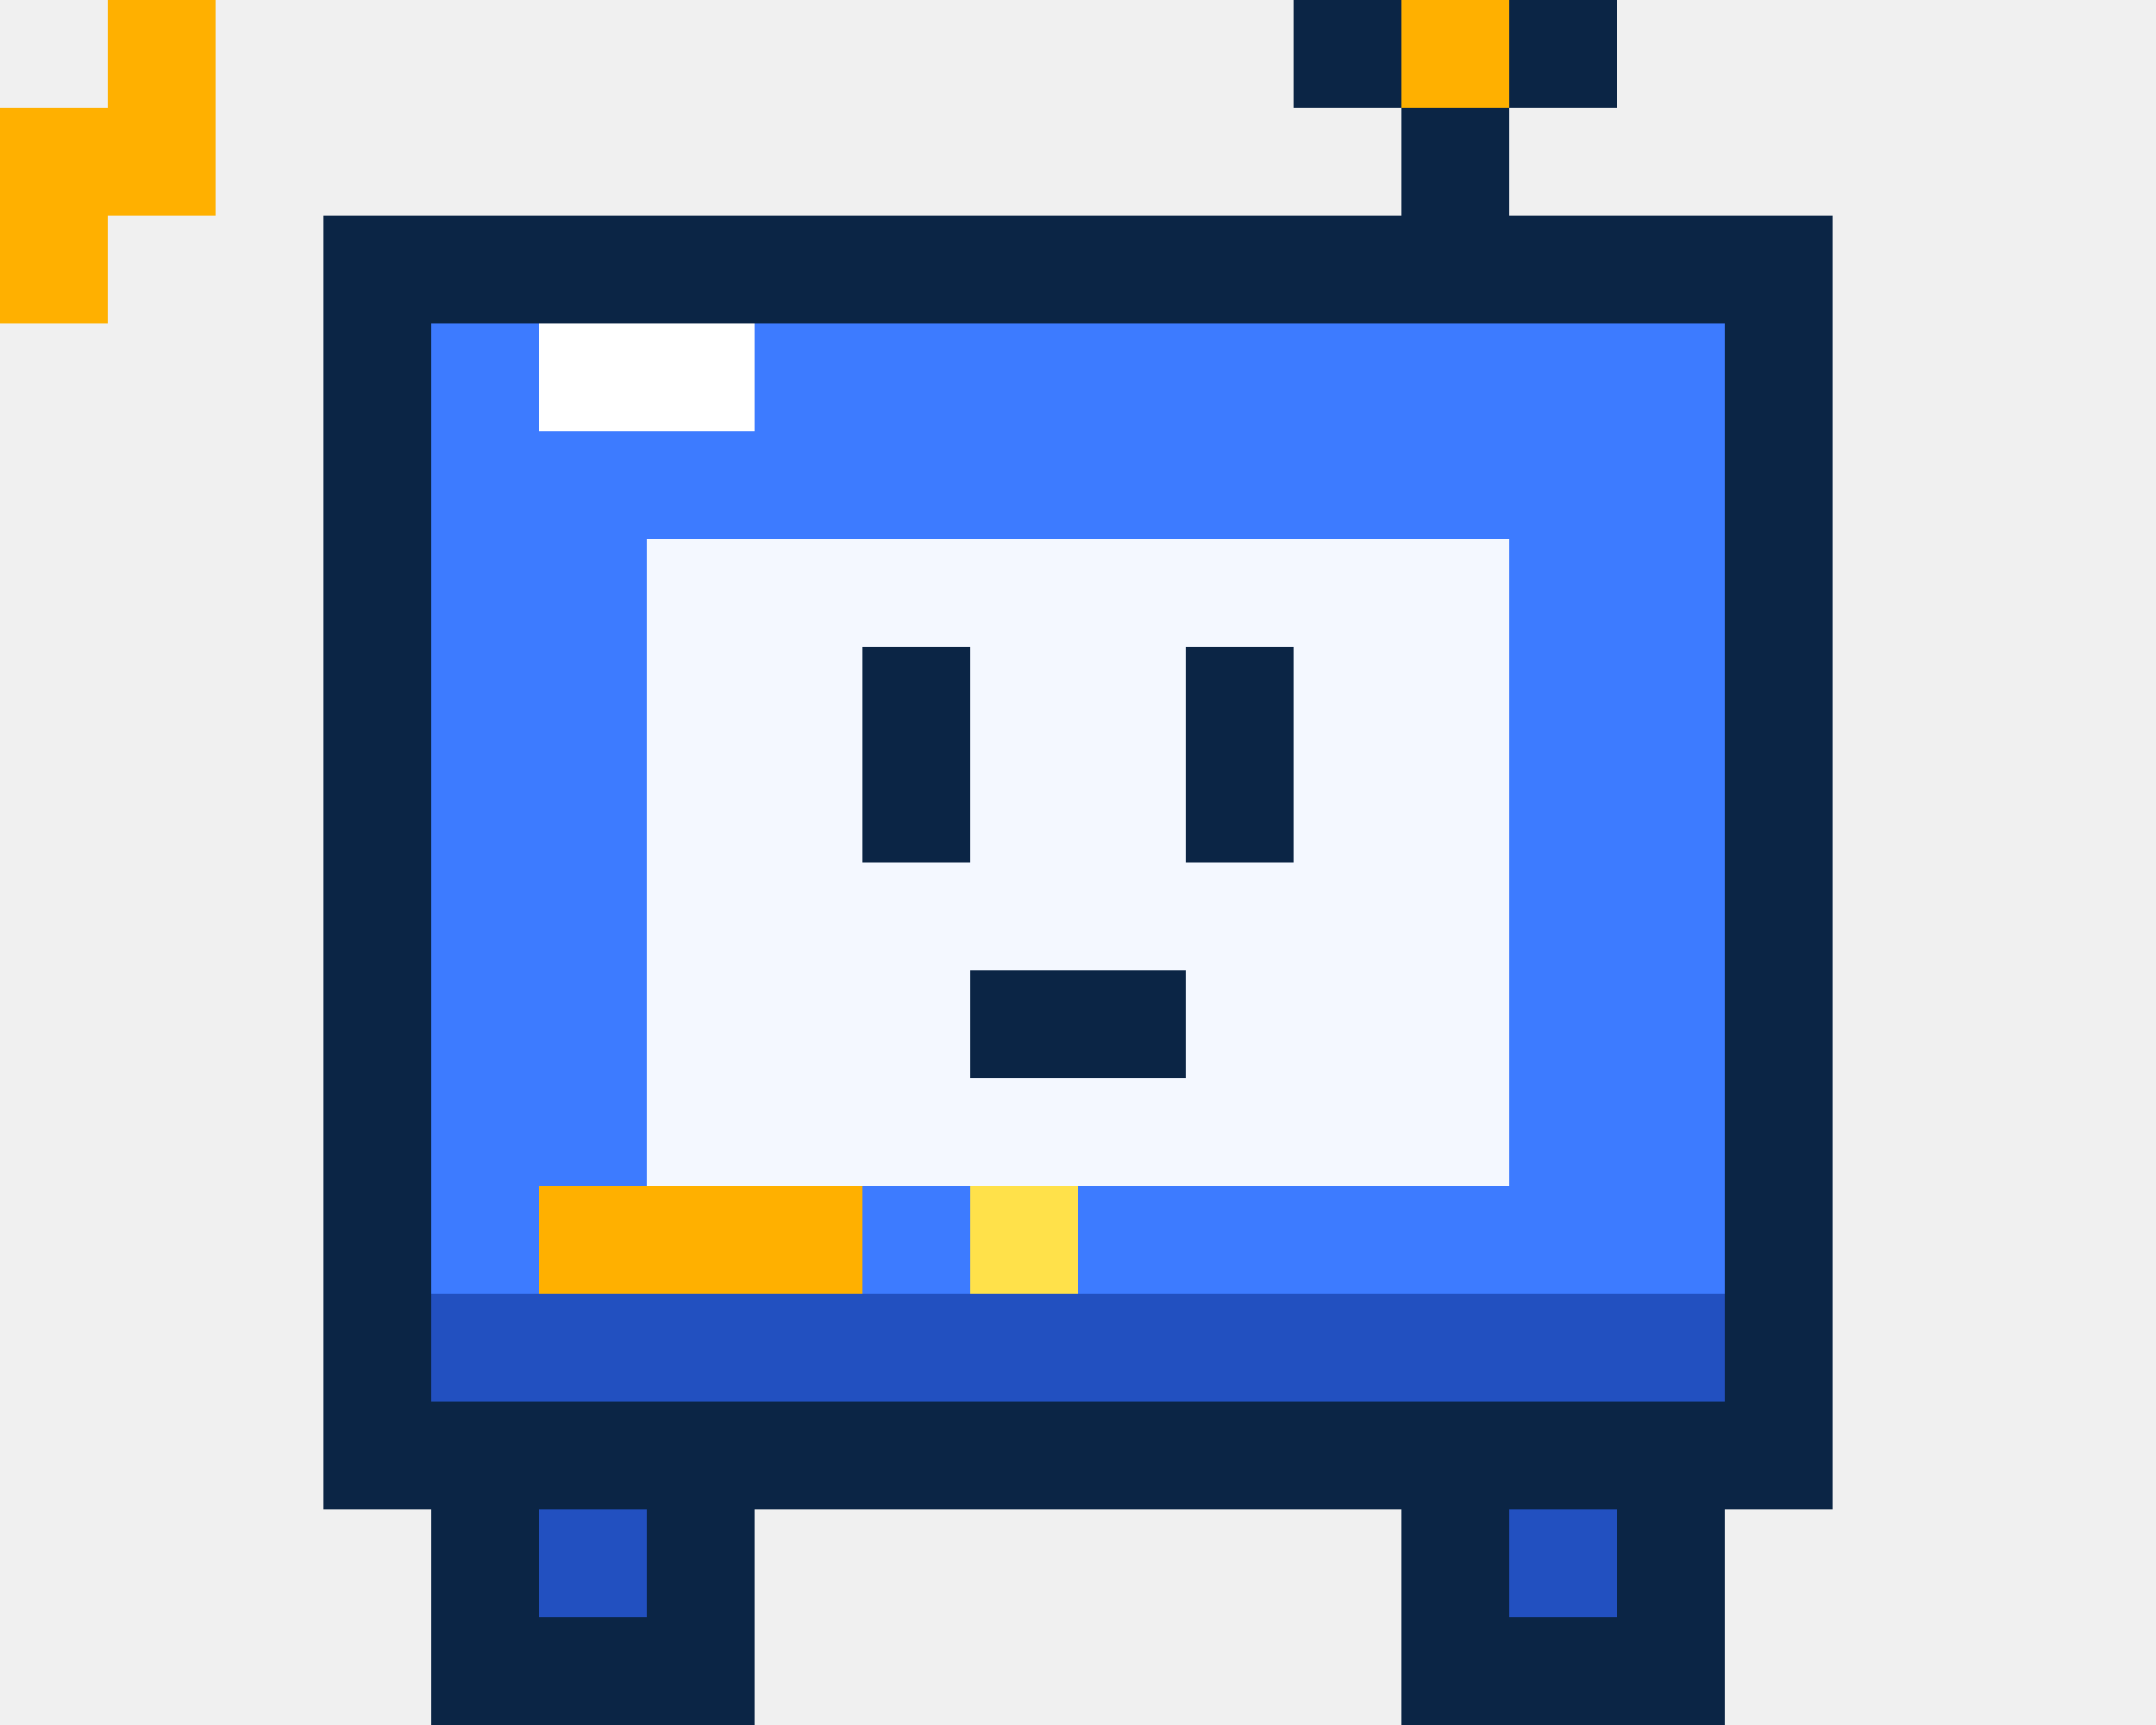
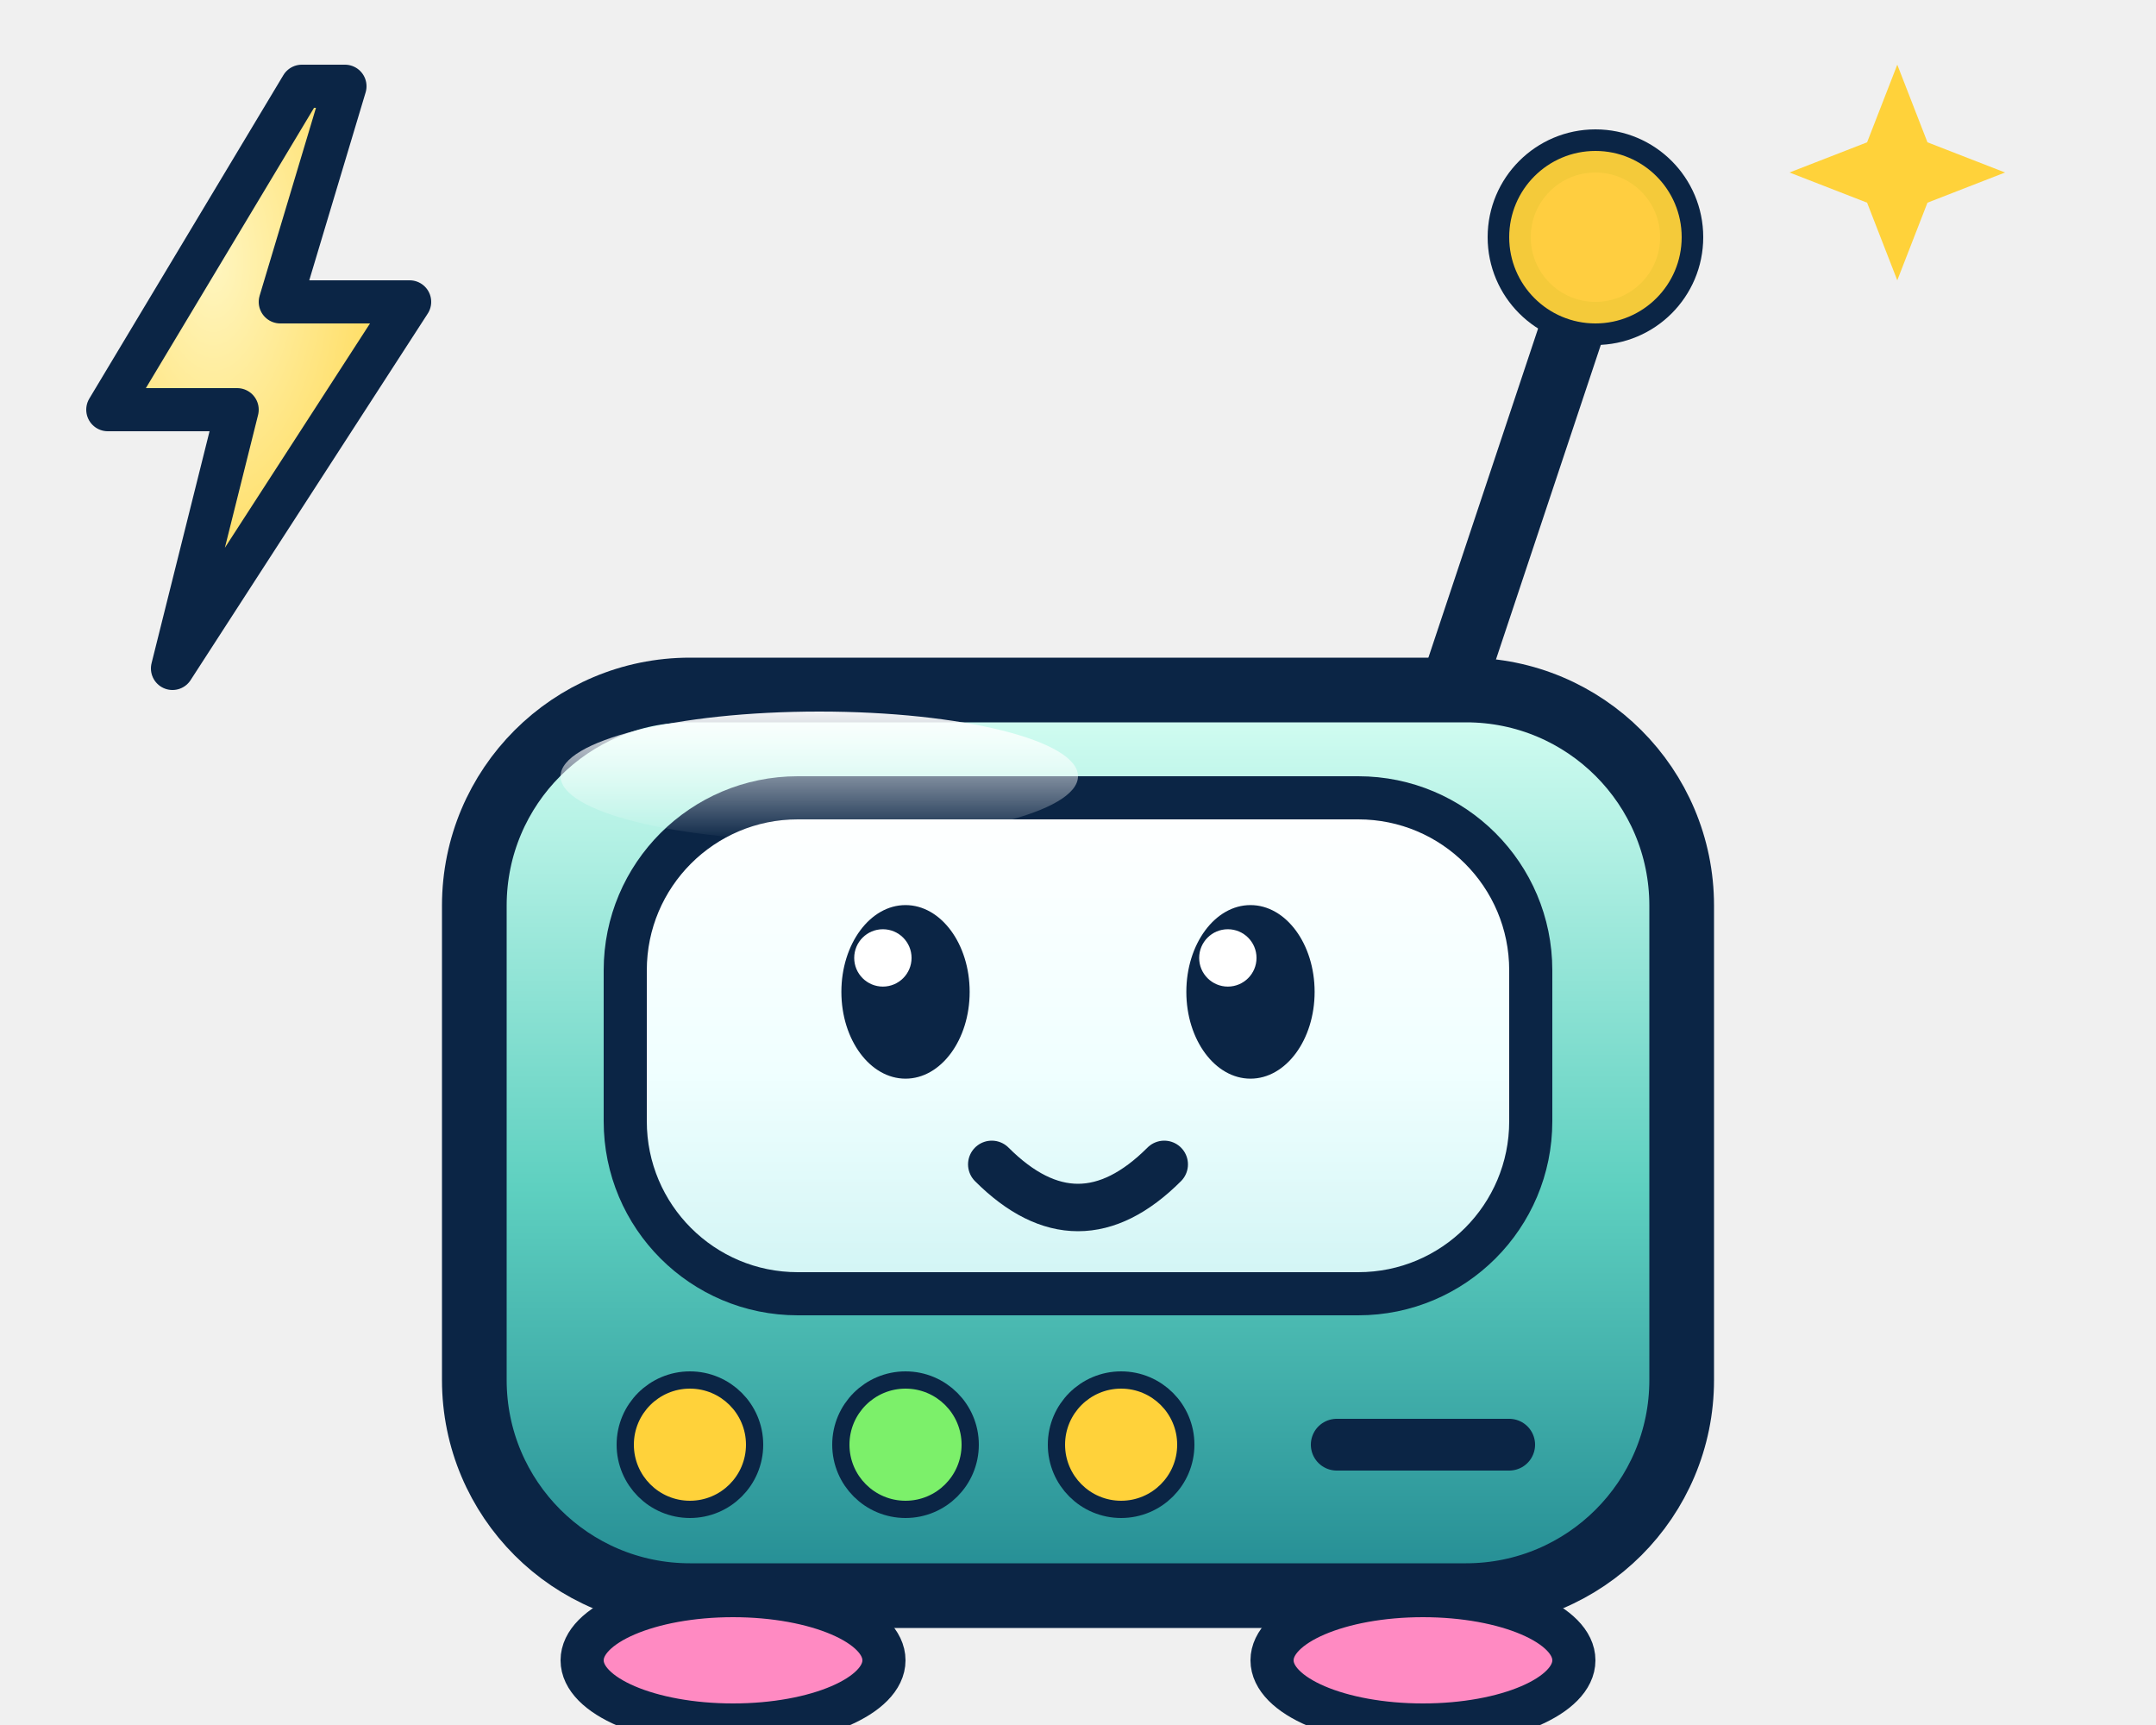
- <svg xmlns="http://www.w3.org/2000/svg" viewBox="0 0 20 16" width="160" height="128" shape-rendering="crispEdges">
-   <rect x="1" y="0" width="1" height="1" fill="#ffb000" />
-   <rect x="12" y="0" width="1" height="1" fill="#0b2545" />
-   <rect x="13" y="0" width="1" height="1" fill="#ffb000" />
-   <rect x="14" y="0" width="1" height="1" fill="#0b2545" />
-   <rect x="0" y="1" width="2" height="1" fill="#ffb000" />
-   <rect x="13" y="1" width="1" height="1" fill="#0b2545" />
-   <rect x="0" y="2" width="1" height="1" fill="#ffb000" />
-   <rect x="3" y="2" width="14" height="1" fill="#0b2545" />
-   <rect x="3" y="3" width="1" height="1" fill="#0b2545" />
-   <rect x="4" y="3" width="1" height="1" fill="#3d7bff" />
-   <rect x="5" y="3" width="2" height="1" fill="#ffffff" />
-   <rect x="7" y="3" width="9" height="1" fill="#3d7bff" />
-   <rect x="16" y="3" width="1" height="1" fill="#0b2545" />
-   <rect x="3" y="4" width="1" height="1" fill="#0b2545" />
-   <rect x="4" y="4" width="12" height="1" fill="#3d7bff" />
-   <rect x="16" y="4" width="1" height="1" fill="#0b2545" />
-   <rect x="3" y="5" width="1" height="1" fill="#0b2545" />
-   <rect x="4" y="5" width="2" height="1" fill="#3d7bff" />
-   <rect x="6" y="5" width="8" height="1" fill="#f4f8ff" />
-   <rect x="14" y="5" width="2" height="1" fill="#3d7bff" />
-   <rect x="16" y="5" width="1" height="1" fill="#0b2545" />
-   <rect x="3" y="6" width="1" height="1" fill="#0b2545" />
-   <rect x="4" y="6" width="2" height="1" fill="#3d7bff" />
-   <rect x="6" y="6" width="2" height="1" fill="#f4f8ff" />
-   <rect x="8" y="6" width="1" height="1" fill="#0b2545" />
-   <rect x="9" y="6" width="2" height="1" fill="#f4f8ff" />
-   <rect x="11" y="6" width="1" height="1" fill="#0b2545" />
-   <rect x="12" y="6" width="2" height="1" fill="#f4f8ff" />
-   <rect x="14" y="6" width="2" height="1" fill="#3d7bff" />
-   <rect x="16" y="6" width="1" height="1" fill="#0b2545" />
-   <rect x="3" y="7" width="1" height="1" fill="#0b2545" />
-   <rect x="4" y="7" width="2" height="1" fill="#3d7bff" />
-   <rect x="6" y="7" width="2" height="1" fill="#f4f8ff" />
-   <rect x="8" y="7" width="1" height="1" fill="#0b2545" />
-   <rect x="9" y="7" width="2" height="1" fill="#f4f8ff" />
-   <rect x="11" y="7" width="1" height="1" fill="#0b2545" />
-   <rect x="12" y="7" width="2" height="1" fill="#f4f8ff" />
-   <rect x="14" y="7" width="2" height="1" fill="#3d7bff" />
-   <rect x="16" y="7" width="1" height="1" fill="#0b2545" />
-   <rect x="3" y="8" width="1" height="1" fill="#0b2545" />
-   <rect x="4" y="8" width="2" height="1" fill="#3d7bff" />
-   <rect x="6" y="8" width="8" height="1" fill="#f4f8ff" />
-   <rect x="14" y="8" width="2" height="1" fill="#3d7bff" />
-   <rect x="16" y="8" width="1" height="1" fill="#0b2545" />
-   <rect x="3" y="9" width="1" height="1" fill="#0b2545" />
-   <rect x="4" y="9" width="2" height="1" fill="#3d7bff" />
-   <rect x="6" y="9" width="3" height="1" fill="#f4f8ff" />
-   <rect x="9" y="9" width="2" height="1" fill="#0b2545" />
-   <rect x="11" y="9" width="3" height="1" fill="#f4f8ff" />
-   <rect x="14" y="9" width="2" height="1" fill="#3d7bff" />
-   <rect x="16" y="9" width="1" height="1" fill="#0b2545" />
-   <rect x="3" y="10" width="1" height="1" fill="#0b2545" />
-   <rect x="4" y="10" width="2" height="1" fill="#3d7bff" />
-   <rect x="6" y="10" width="8" height="1" fill="#f4f8ff" />
-   <rect x="14" y="10" width="2" height="1" fill="#3d7bff" />
-   <rect x="16" y="10" width="1" height="1" fill="#0b2545" />
-   <rect x="3" y="11" width="1" height="1" fill="#0b2545" />
-   <rect x="4" y="11" width="1" height="1" fill="#3d7bff" />
-   <rect x="5" y="11" width="3" height="1" fill="#ffb000" />
-   <rect x="8" y="11" width="1" height="1" fill="#3d7bff" />
-   <rect x="9" y="11" width="1" height="1" fill="#ffe14a" />
-   <rect x="10" y="11" width="6" height="1" fill="#3d7bff" />
-   <rect x="16" y="11" width="1" height="1" fill="#0b2545" />
-   <rect x="3" y="12" width="1" height="1" fill="#0b2545" />
-   <rect x="4" y="12" width="12" height="1" fill="#2250c0" />
-   <rect x="16" y="12" width="1" height="1" fill="#0b2545" />
-   <rect x="3" y="13" width="14" height="1" fill="#0b2545" />
-   <rect x="4" y="14" width="1" height="1" fill="#0b2545" />
-   <rect x="5" y="14" width="1" height="1" fill="#2250c0" />
-   <rect x="6" y="14" width="1" height="1" fill="#0b2545" />
-   <rect x="13" y="14" width="1" height="1" fill="#0b2545" />
-   <rect x="14" y="14" width="1" height="1" fill="#2250c0" />
-   <rect x="15" y="14" width="1" height="1" fill="#0b2545" />
-   <rect x="4" y="15" width="3" height="1" fill="#0b2545" />
-   <rect x="13" y="15" width="3" height="1" fill="#0b2545" />
+ <svg xmlns="http://www.w3.org/2000/svg" viewBox="0 0 100 80" width="160" height="128">
+   <defs>
+     <linearGradient id="shine" x1="0" y1="0" x2="0" y2="1">
+       <stop offset="0" stop-color="#ffffff" stop-opacity=".95" />
+       <stop offset="1" stop-color="#ffffff" stop-opacity="0" />
+     </linearGradient>
+     <radialGradient id="badge-bad" cx=".35" cy=".3" r=".8">
+       <stop offset="0" stop-color="#ff9ab8" />
+       <stop offset="1" stop-color="#ff2a6d" />
+     </radialGradient>
+     <radialGradient id="badge-good" cx=".35" cy=".3" r=".8">
+       <stop offset="0" stop-color="#b8ffb0" />
+       <stop offset="1" stop-color="#2fc84a" />
+     </radialGradient>
+     <radialGradient id="drop" cx=".35" cy=".3" r=".8">
+       <stop offset="0" stop-color="#d8f0ff" />
+       <stop offset="1" stop-color="#3aa0ff" />
+     </radialGradient>
+     <radialGradient id="bolt" cx=".35" cy=".3" r=".8">
+       <stop offset="0" stop-color="#fff6c0" />
+       <stop offset="1" stop-color="#ffd23a" />
+     </radialGradient>
+     <linearGradient id="dialup-body" x1="0" y1="0" x2="0" y2="1">
+       <stop offset="0" stop-color="#d8fff4" />
+       <stop offset=".55" stop-color="#5ed0c0" />
+       <stop offset="1" stop-color="#228a92" />
+     </linearGradient>
+     <linearGradient id="dialup-screen" x1="0" y1="0" x2="0" y2="1">
+       <stop offset="0" stop-color="#ffffff" />
+       <stop offset=".55" stop-color="#f0ffff" />
+       <stop offset="1" stop-color="#d0f4f4" />
+     </linearGradient>
+   </defs>
+   <path d="M66 36L74 12" fill="none" stroke="#0b2545" stroke-width="3" stroke-linejoin="round" stroke-linecap="round" />
+   <circle cx="74" cy="11" r="4" fill="#ff8ac2" stroke="#0b2545" stroke-width="2" stroke-linejoin="round" stroke-linecap="round" />
+   <rect x="22" y="32" width="56" height="42" rx="10" fill="url(#dialup-body)" stroke="#0b2545" stroke-width="3" stroke-linejoin="round" stroke-linecap="round" />
+   <rect x="29" y="37" width="42" height="23" rx="8" fill="url(#dialup-screen)" stroke="#0b2545" stroke-width="2" stroke-linejoin="round" stroke-linecap="round" />
+   <ellipse cx="38" cy="36" rx="12" ry="3" fill="url(#shine)" />
+   <circle cx="32" cy="67" r="2.6" fill="#c8e8e8" stroke="#0b2545" stroke-width="1.6" stroke-linejoin="round" stroke-linecap="round" />
+   <circle cx="42" cy="67" r="2.6" fill="#c8e8e8" stroke="#0b2545" stroke-width="1.6" stroke-linejoin="round" stroke-linecap="round" />
+   <circle cx="52" cy="67" r="2.6" fill="#c8e8e8" stroke="#0b2545" stroke-width="1.6" stroke-linejoin="round" stroke-linecap="round" />
+   <path d="M62 67H70" fill="none" stroke="#0b2545" stroke-width="2.4" stroke-linejoin="round" stroke-linecap="round" />
+   <ellipse cx="34" cy="77" rx="7" ry="3" fill="#ff8ac2" stroke="#0b2545" stroke-width="2" stroke-linejoin="round" stroke-linecap="round" />
+   <ellipse cx="66" cy="77" rx="7" ry="3" fill="#ff8ac2" stroke="#0b2545" stroke-width="2" stroke-linejoin="round" stroke-linecap="round" />
+   <circle cx="74" cy="11" r="4" fill="#ffd23a" opacity=".95" />
+   <circle cx="32" cy="67" r="2.6" fill="#ffd23a" />
+   <circle cx="42" cy="67" r="2.6" fill="#7cf06a" />
+   <circle cx="52" cy="67" r="2.6" fill="#ffd23a" />
+   <ellipse cx="42" cy="46" rx="2.975" ry="4.025" fill="#0b2545" />
+   <circle cx="40.95" cy="44.425" r="1.33" fill="#ffffff" />
+   <ellipse cx="58" cy="46" rx="2.975" ry="4.025" fill="#0b2545" />
+   <circle cx="56.95" cy="44.425" r="1.33" fill="#ffffff" />
+   <path d="M46 54Q50 58 54 54" fill="none" stroke="#0b2545" stroke-width="2.2" stroke-linejoin="round" stroke-linecap="round" />
+   <path d="M14 4L5 19H11L8 31L19 14H13L16 4Z" fill="url(#bolt)" stroke="#0b2545" stroke-width="2" stroke-linejoin="round" stroke-linecap="round" />
+   <path d="M88 3L89.4 6.6L93 8L89.4 9.4L88 13L86.6 9.4L83 8L86.6 6.6Z" fill="#ffd23a" />
</svg>
